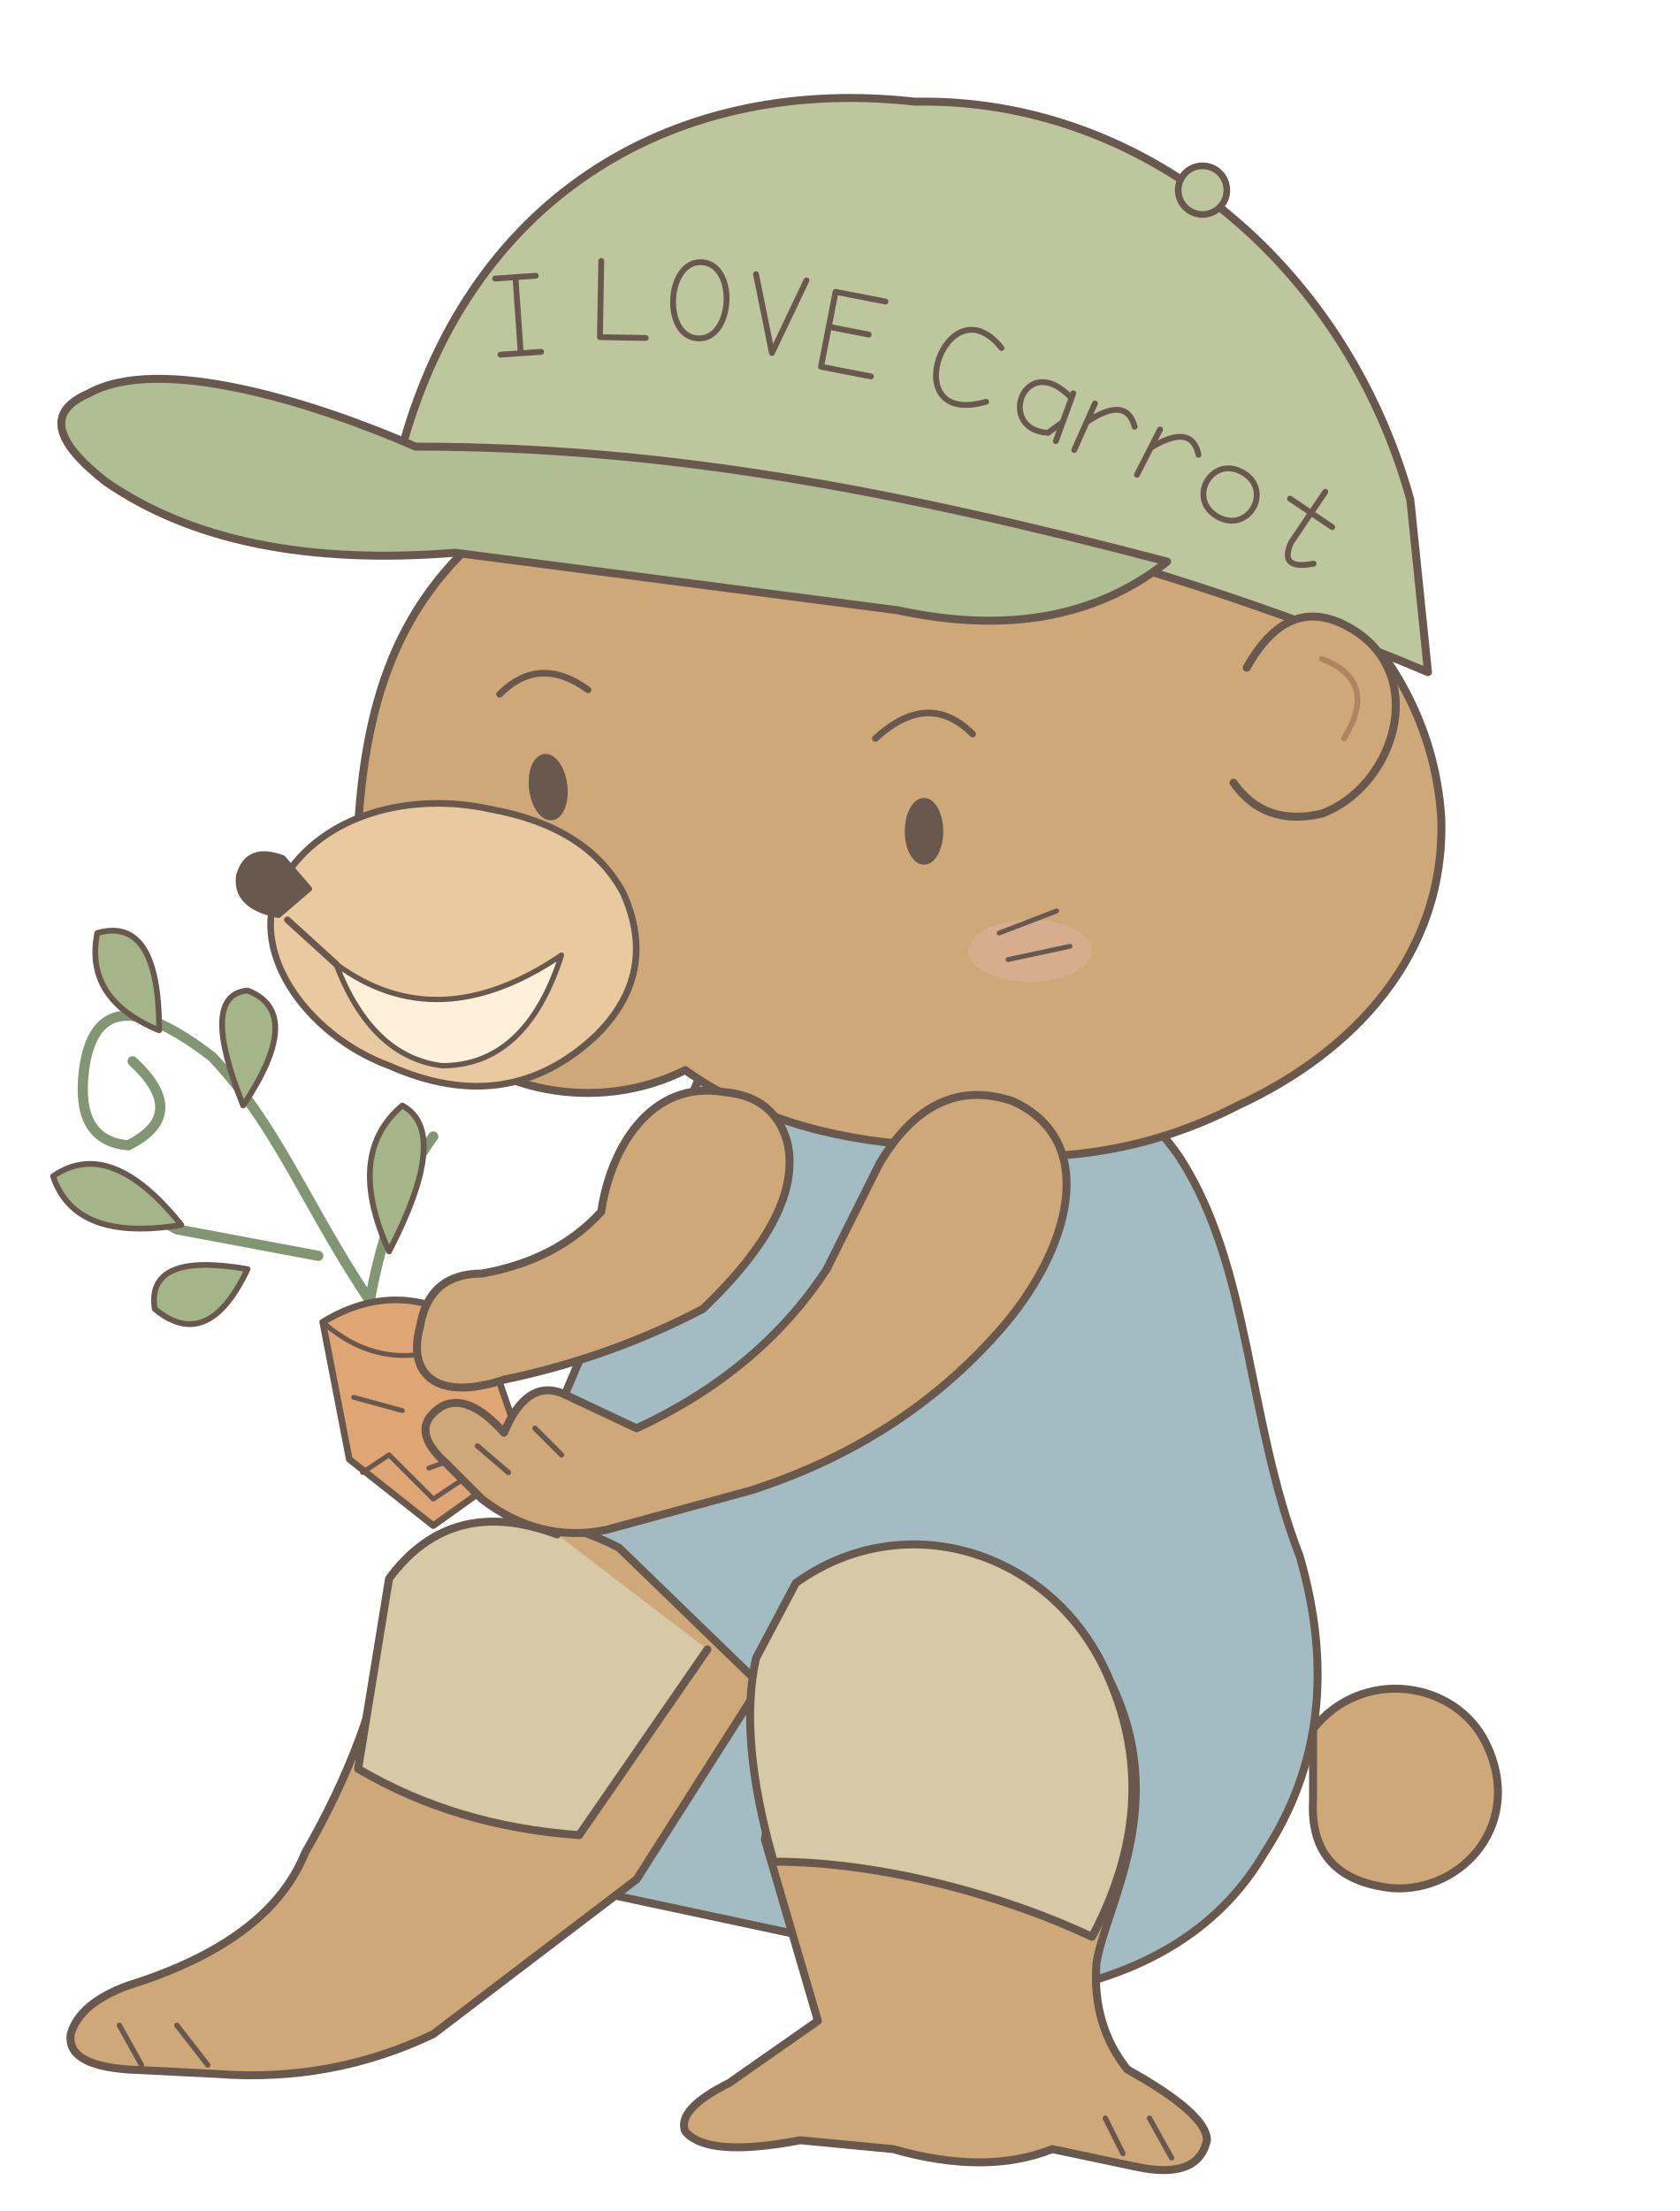
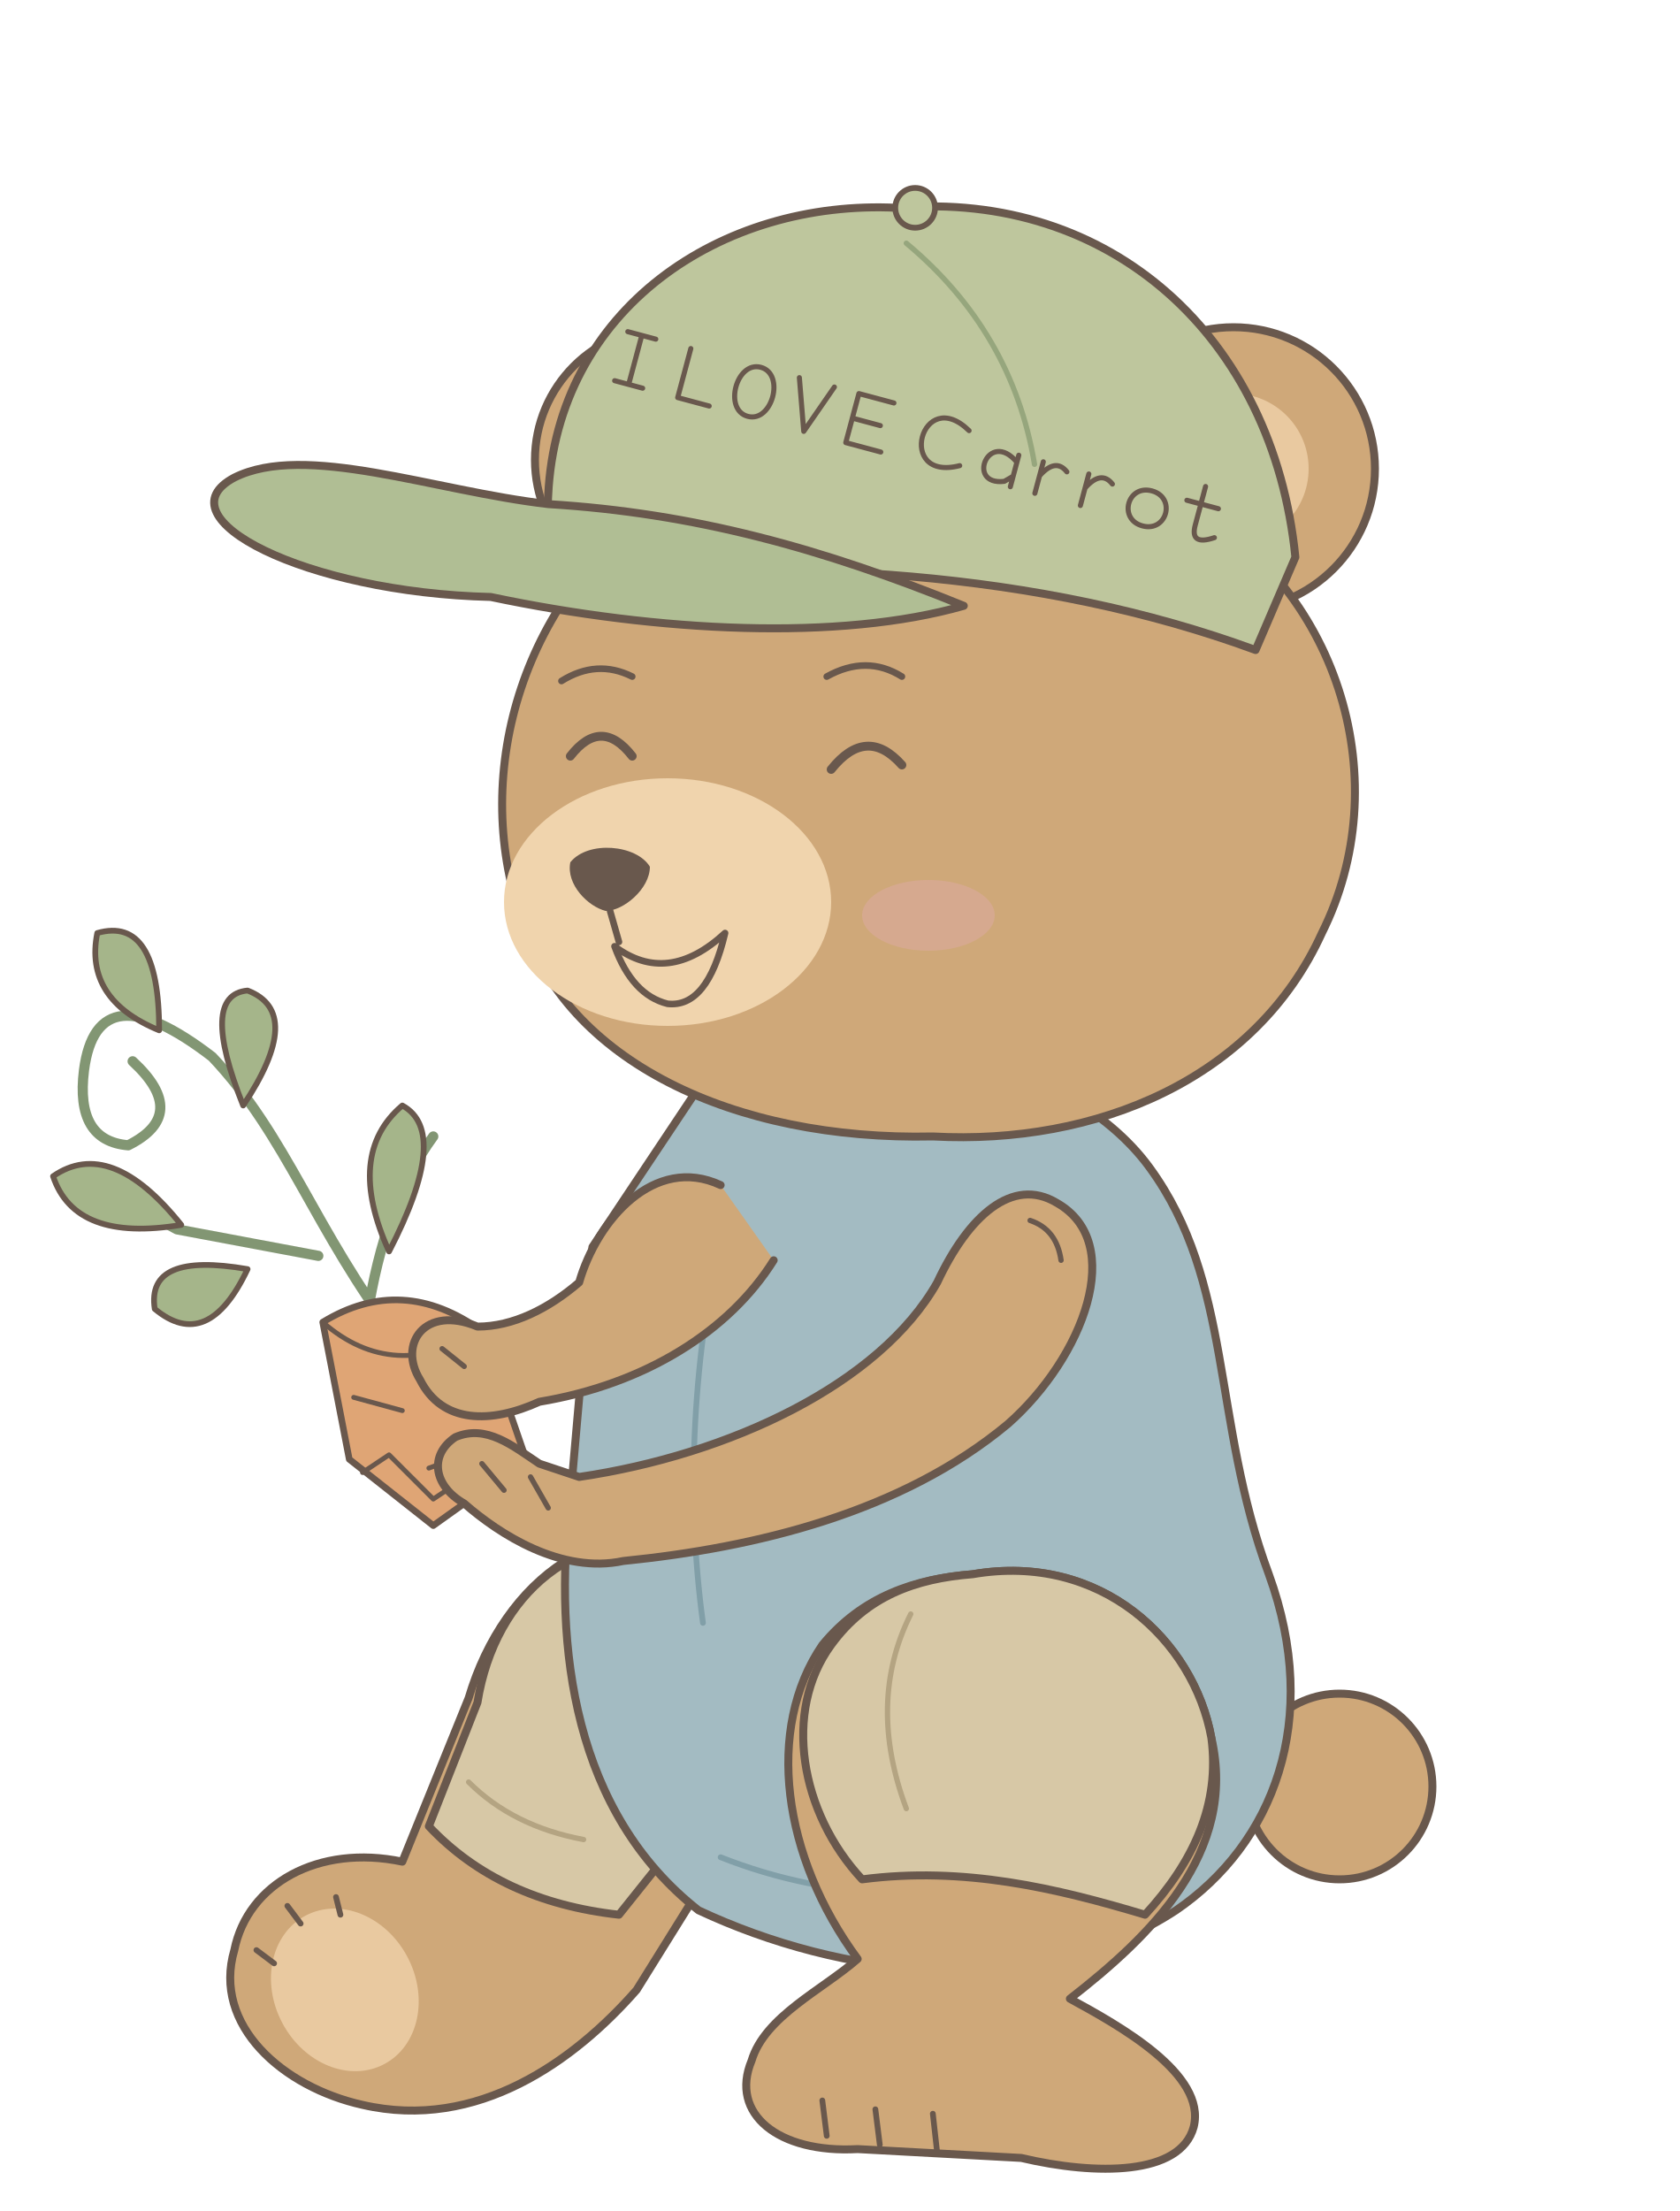
<svg xmlns="http://www.w3.org/2000/svg" viewBox="0 0 380 500" fill="none" stroke="#69584d" stroke-width="1.8" stroke-linecap="round" stroke-linejoin="round">
-   <path d="M297 391C308 377 329 380 336 394C345 412 331 428 315 427Q296 425 297 407Z" fill="#cfa879" />
-   <path d="M161 237C194 221 247 232 267 262C283 287 282 321 294 352Q305 390 286 419Q272 443 239 450L136 428C123 394 111 365 122 329Z" fill="#a3bbc2" />
-   <path d="M140 350C117 338 95 344 88 368Q84 393 69 419Q61 439 29 449Q18 453 16 460Q15 467 29 468L49 469Q75 471 98 460L144 425L172 381Z" fill="#cfa879" />
-   <path d="M126 347Q102 338 88 357L81 400Q103 413 131 415L160 373" fill="#d7c8a6" />
-   <path d="M183 357C207 342 239 351 251 380C265 408 250 431 248 444Q247 458 255 468Q273 478 273 484Q271 493 257 490L238 486Q223 492 202 486L181 484Q160 488 155 482Q153 477 165 471L185 457L173 416Z" fill="#cfa879" />
-   <path d="M180 358C205 340 239 351 251 380Q263 408 247 438C228 429 200 421 175 421Q167 393 171 375Z" fill="#d7c8a6" />
-   <path d="M27 458L32 467M40 458L47 467M250 479L254 487M260 479L265 488" stroke-width="1.2" />
-   <path d="M118 114C154 88 216 91 257 109C301 125 324 153 326 185C327 216 306 238 280 250Q247 267 208 259Q176 257 155 242C135 252 110 247 97 231Q76 214 81 187C83 153 93 131 118 114Z" fill="#cfa879" />
-   <path d="M111 183C93 179 73 184 64 199C55 214 69 234 88 241Q115 253 135 234Q149 220 141 202Q133 187 111 183Z" fill="#e9c9a0" stroke-width="1.5" />
-   <path d="M64 194Q56 191 54 198Q53 205 63 207L70 201Z" fill="#69584d" stroke-width="1.2" />
-   <path d="M76 218Q99 235 127 216Q119 241 100 241Q84 239 76 218Z" fill="#fff1d9" stroke-width="1.2" />
-   <path d="M65 208L76 218M113 157Q122 148 133 156M198 167Q210 156 220 166" stroke-width="1.5" />
-   <ellipse cx="124" cy="178" rx="3.8" ry="7" transform="rotate(-7 124 178)" fill="#69584d" stroke-width="1.1" />
-   <ellipse cx="209" cy="188" rx="3.8" ry="7" fill="#69584d" stroke-width="1.1" />
-   <ellipse cx="233" cy="215" rx="14" ry="7" fill="#e2b7aa" opacity=".4" stroke="none" />
-   <path d="M226 211L239 206M228 217L242 214" stroke-width="1.1" />
-   <path d="M91 101C107 43 154 17 207 23C258 22 304 59 319 113L323 152C254 123 183 106 91 101Z" fill="#bec69d" />
-   <circle cx="272" cy="43" r="5.5" fill="#bec69d" stroke-width="1.5" />
-   <path d="M94 101C71 91 36 80 20 89Q6 95 24 109Q53 129 103 125L203 138Q240 146 264 127C203 111 151 101 94 101Z" fill="#b0be94" />
-   <path d="M282 151Q292 133 307 143C323 154 315 178 299 184Q286 187 279 177" fill="#cfa879" />
-   <path d="M299 149Q312 154 304 167" stroke="#af855f" stroke-width="1.3" />
-   <path transform="translate(112 63) rotate(-4) scale(1.15)" d="M0 0H8M4 0V15M0 15H8" stroke-width="1.15" />
-   <path transform="translate(136 59) rotate(1) scale(1.15)" d="M0 0V15H9" stroke-width="1.15" />
-   <path transform="translate(153 59) rotate(3) scale(1.15)" d="M5 0C-2 0-2 15 5 15C12 15 12 0 5 0Z" stroke-width="1.15" />
-   <path transform="translate(171 62) rotate(7) scale(1.15)" d="M0 0L5 15L10 0" stroke-width="1.15" />
-   <path transform="translate(189 66) rotate(11) scale(1.15)" d="M10 0H0V15H10M0 7H8" stroke-width="1.15" />
-   <path transform="translate(215 73) rotate(16) scale(1.15)" d="M11 2C-3-8-5 23 11 13" stroke-width="1.15" />
-   <path transform="translate(235 80) rotate(20) scale(1.15)" d="M9 6C-3 0-3 17 7 14L9 11M9 5V15" stroke-width="1.15" />
-   <path transform="translate(250 86) rotate(24) scale(1.15)" d="M0 5V15M0 9Q5 1 9 6" stroke-width="1.15" />
-   <path transform="translate(265 92) rotate(27) scale(1.15)" d="M0 5V15M0 9Q5 1 9 6" stroke-width="1.15" />
-   <path transform="translate(279 99) rotate(30) scale(1.15)" d="M5 5C-2 5-2 15 5 15C12 15 12 5 5 5Z" stroke-width="1.15" />
-   <path transform="translate(295 108) rotate(34) scale(1.15)" d="M5 0V12Q6 18 11 13M0 5H10" stroke-width="1.15" />
+   <circle cx="303" cy="404" r="21" fill="#cfa879" />
+   <path d="M161 351C137 340 114 357 106 384L91 421C72 417 56 426 53 441C48 458 64 472 82 476C108 482 130 466 144 450L177 397Z" fill="#cfa879" />
+   <path d="M154 349C131 345 112 360 108 385L97 413Q113 430 140 433L176 388Z" fill="#d7c8a6" />
+   <path d="M160 243C192 228 241 238 260 264C279 290 274 321 287 356C299 389 288 417 266 432C234 453 190 447 158 432C130 410 125 373 129 339L134 282Z" fill="#a3bbc2" />
+   <path d="M164 274Q153 323 159 367M163 420Q201 435 247 423" stroke="#819fa8" stroke-width="1.3" />
+   <path d="M220 356C249 351 270 371 274 393C280 419 260 438 242 452C253 458 273 469 270 481C267 492 248 492 231 488L194 486C176 487 165 478 170 466C173 456 186 450 194 443C177 420 173 391 186 372C195 361 207 357 220 356Z" fill="#cfa879" />
+   <path d="M220 356C249 351 270 371 274 393C276 408 270 421 259 433C239 427 218 422 195 425C181 410 177 387 188 372C196 361 207 357 220 356Z" fill="#d7c8a6" />
+   <path d="M206 365Q196 385 205 409M106 403Q116 413 132 416" stroke="#b4a482" stroke-width="1.2" />
+   <ellipse cx="78" cy="450" rx="16" ry="19" transform="rotate(-28 78 450)" fill="#e9c9a0" stroke="none" />
+   <path d="M58 441L62 444M65 431L68 435M76 429L77 433M186 475L187 483M198 477L199 485M211 478L212 487" stroke-width="1.3" />
+   <g transform="translate(0 27)">
+     <circle cx="151" cy="77" r="30" fill="#cfa879" />
+     <circle cx="151" cy="77" r="16" fill="#e9c9a0" stroke="none" />
+     <circle cx="279" cy="79" r="32" fill="#cfa879" />
+     <circle cx="279" cy="79" r="17" fill="#e9c9a0" stroke="none" />
+     <path d="M150 86C181 64 236 65 270 88C303 107 316 150 299 184C284 217 248 232 211 230C166 231 128 213 118 181C106 147 119 107 150 86Z" fill="#cfa879" />
+     <ellipse cx="151" cy="177" rx="37" ry="28" fill="#f0d4ad" stroke="none" />
+     <path d="M127 127Q135 122 143 126M187 126Q196 121 204 126" stroke-width="1.5" />
+     <path d="M129 144Q136 135 143 144" stroke-width="2" />
+     <path d="M188 147Q196 137 204 146" stroke-width="2" />
+     <ellipse cx="210" cy="180" rx="15" ry="8" fill="#dcaaa0" opacity=".55" stroke="none" />
+     <path d="M129 168C133 163 144 164 147 169C147 174 141 179 137 179C133 178 128 173 129 168Z" fill="#69584d" stroke="none" />
+     <path d="M138 179L140 186M139 187Q151 196 164 184Q160 201 151 200Q143 198 139 187Z" stroke-width="1.5" />
+     <path d="M218 80L224 77M227 82L233 79" stroke="#ac815d" stroke-width="1.2" />
+   </g>
+   <g transform="translate(12 18)">
+     <path d="M112 94C114 52 151 27 191 29C239 25 276 58 281 108L272 129C223 111 167 108 111 113Z" fill="#bec69d" />
+     <circle cx="195" cy="29" r="4.5" fill="#bec69d" stroke-width="1.3" />
+     <path d="M193 37Q217 57 222 87" stroke="#96a67d" stroke-width="1.2" />
+     <path d="M112 96C86 93 57 82 41 90C24 99 57 116 99 117C137 125 178 127 206 119C174 106 145 98 112 96Z" fill="#b0be94" />
+     <path transform="translate(130 57) rotate(15) scale(.82)" d="M0 0H8M4 0V14M0 14H8M18 0V14H27M38 0C31 0 31 14 38 14C45 14 45 0 38 0ZM49 0L54 14L59 0M76 0H66V14H76M66 7H74M98 2C82-7 82 21 98 12M113 7C103 0 101 17 111 13L113 11M113 5V14M120 5V14M120 9Q123 3 127 6M133 5V14M133 9Q136 3 140 6M151 5C144 5 144 15 151 15C158 15 158 5 151 5ZM165 0V11Q165 17 171 13M161 5H170" stroke-width="1.4" />
+   </g>
  <path d="M90 303C71 278 65 257 48 239Q22 219 19 242Q17 258 29 259Q43 252 30 240M72 284L40 278L18 266M83 298Q87 272 98 257" stroke="#829673" stroke-width="2.3" />
  <path d="M36 233Q19 226 22 211Q36 207 36 233ZM55 250Q45 225 56 224Q69 229 55 250ZM41 277Q25 257 12 266Q17 281 41 277ZM56 287Q33 283 35 296Q47 306 56 287ZM88 283Q78 261 91 250Q102 256 88 283Z" fill="#a5b58a" stroke-width="1.3" />
  <path d="M73 299Q91 288 109 301L119 330L98 345L79 330Z" fill="#dfa575" stroke-width="1.5" />
  <path d="M73 299Q89 313 109 301M80 316L91 319M97 332L108 328M82 333L88 329L98 339L107 333L119 330" stroke-width="1.1" />
-   <path d="M164 247C147 244 138 260 136 274Q126 285 109 288Q97 288 95 300C92 311 99 317 114 312Q138 307 159 296Q182 274 178 258Q175 248 164 247Z" fill="#cfa879" />
-   <path d="M229 249C249 258 242 283 226 301Q204 326 170 337L137 346Q122 349 109 339L101 331Q92 323 100 318Q106 315 114 324Q119 312 127 315L144 323Q172 310 187 287L199 263Q211 243 229 249Z" fill="#cfa879" />
-   <path d="M108 327L115 333M121 323L127 329" stroke-width="1.2" />
+   <path d="M163 268C148 261 135 276 131 290C124 296 116 300 108 300C96 295 90 304 95 312C100 322 111 322 122 317C146 313 165 301 175 285" fill="#cfa879" />
+   <path d="M239 272C255 281 245 307 228 322C204 342 171 350 141 353C127 356 113 347 105 340C98 336 97 329 103 325C110 322 116 327 122 331L131 334C165 329 199 313 212 290C219 275 229 266 239 272Z" fill="#cfa879" />
+   <path d="M109 331L114 337M120 334L124 341M100 305L105 309M233 276Q239 278 240 285" stroke-width="1.2" />
</svg>
